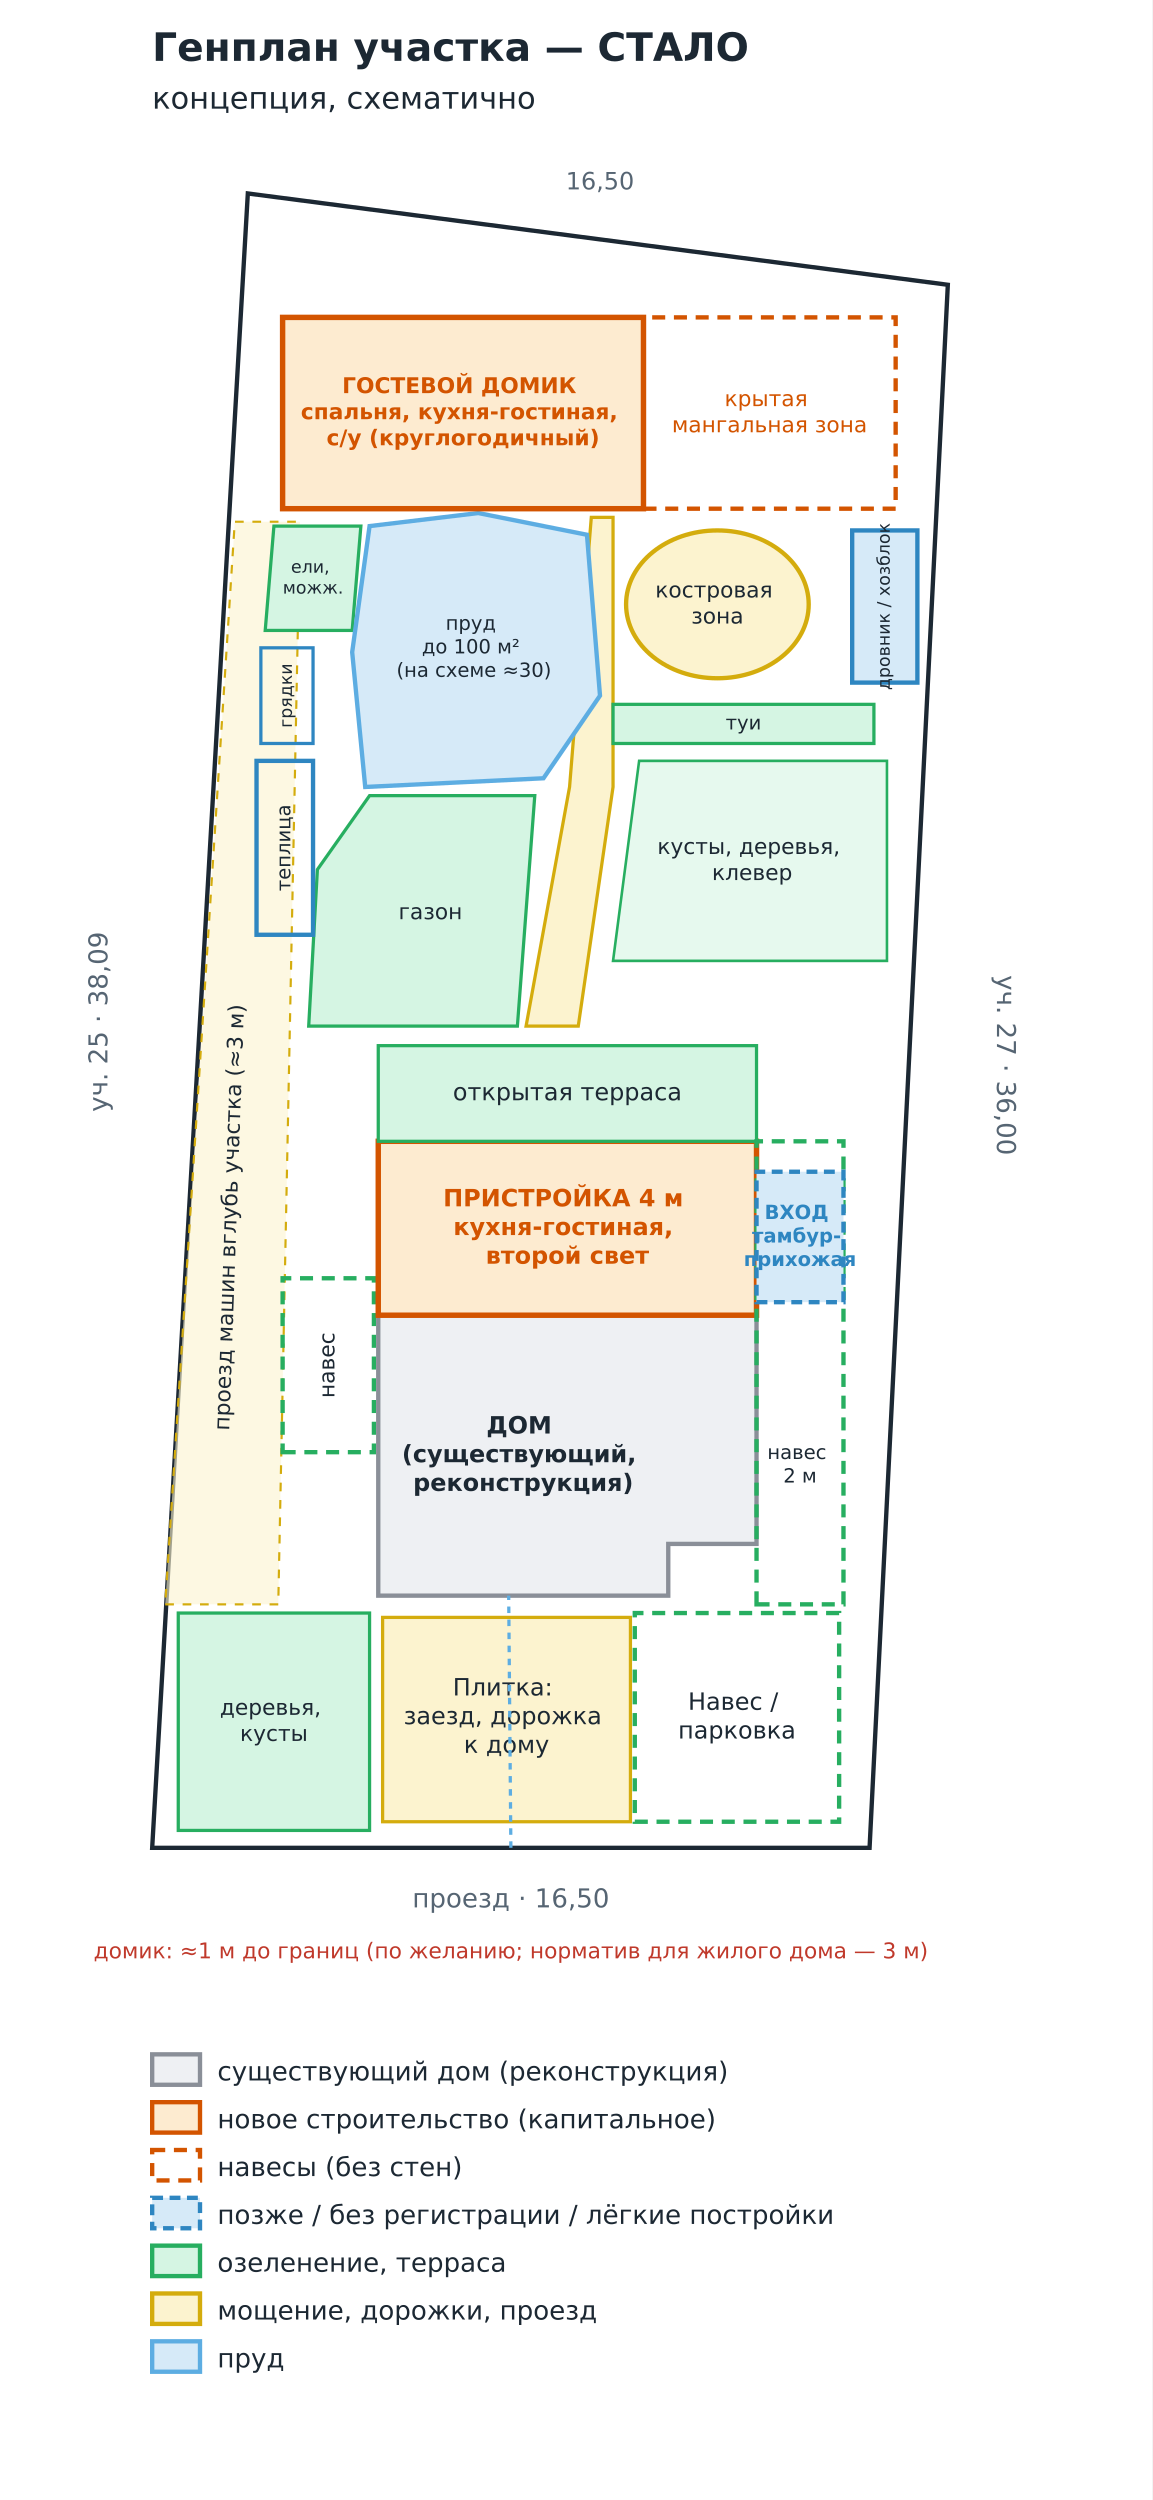
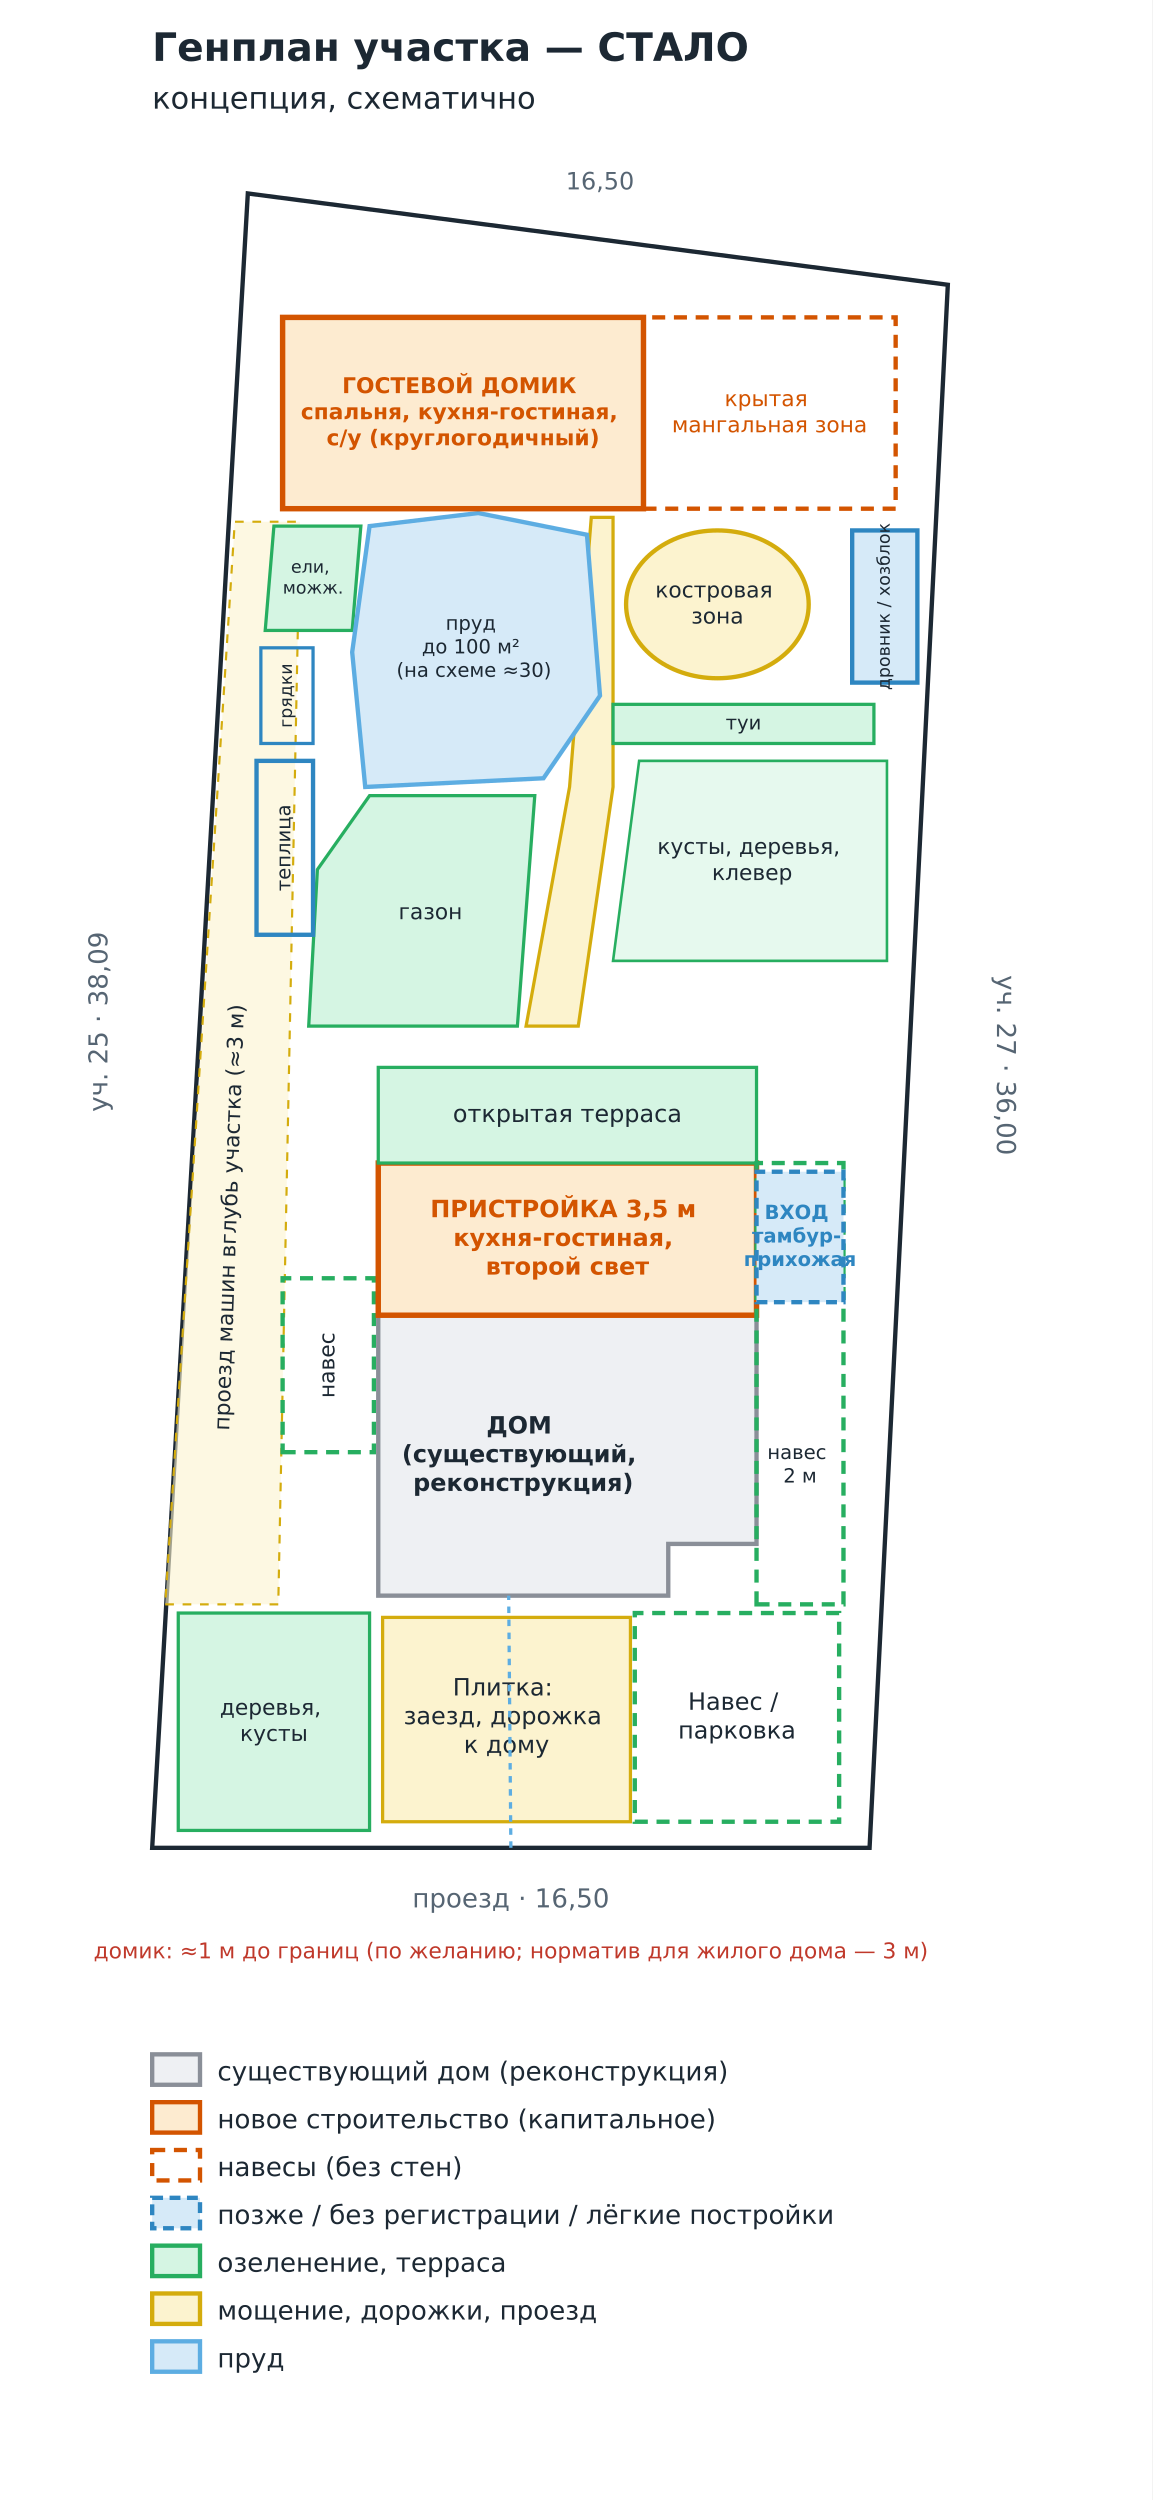
<svg xmlns="http://www.w3.org/2000/svg" width="530" height="1150" viewBox="0 0 530 1150">
  <rect width="100%" height="100%" fill="white" />
  <text x="70" y="28" font-family="DejaVu Sans, Arial, sans-serif" font-size="18" font-weight="bold" fill="#1c2833">Генплан участка — СТАЛО</text>
  <text x="70" y="50" font-family="DejaVu Sans, Arial, sans-serif" font-size="14" font-weight="normal" fill="#1c2833">концепция, схематично</text>
  <polygon points="70.0,850.0 400.0,850.0 436.0,131.0 114.0,89.0" stroke="#1c2833" fill="white" stroke-width="2" fill-opacity="1" />
  <text font-family="DejaVu Sans, Arial, sans-serif" font-size="12" fill="#566573" text-anchor="middle" dominant-baseline="middle">
    <tspan x="235.0" y="874.0">проезд · 16,50</tspan>
  </text>
  <text font-family="DejaVu Sans, Arial, sans-serif" font-size="11" fill="#566573" text-anchor="middle" dominant-baseline="middle">
    <tspan x="276.0" y="84.0">16,50</tspan>
  </text>
  <text font-family="DejaVu Sans, Arial, sans-serif" font-size="12" fill="#566573" text-anchor="middle" dominant-baseline="middle" transform="rotate(-90 46.0 470.0)">
    <tspan x="46.0" y="470.0">уч. 25 · 38,09</tspan>
  </text>
  <text font-family="DejaVu Sans, Arial, sans-serif" font-size="12" fill="#566573" text-anchor="middle" dominant-baseline="middle" transform="rotate(90 462.0 490.0)">
    <tspan x="462.0" y="490.0">уч. 27 · 36,00</tspan>
  </text>
  <text font-family="DejaVu Sans, Arial, sans-serif" font-size="10" fill="#566573" text-anchor="start" dominant-baseline="middle">
    <tspan x="82.0" y="836.0">въезд</tspan>
  </text>
  <polygon points="82.0,842.0 170.0,842.0 170.0,742.0 82.0,742.0" stroke="#27ae60" fill="#d5f5e3" stroke-width="1.5" fill-opacity="1" />
  <text font-family="DejaVu Sans, Arial, sans-serif" font-size="10" fill="#1c2833" text-anchor="middle" dominant-baseline="middle">
    <tspan x="126.0" y="786.0">деревья,</tspan>
    <tspan x="126.0" y="798.0">кусты</tspan>
  </text>
  <polygon points="176.0,838.0 290.0,838.0 290.0,744.0 176.0,744.0" stroke="#d4ac0d" fill="#fcf3cf" stroke-width="1.5" fill-opacity="1" />
  <text font-family="DejaVu Sans, Arial, sans-serif" font-size="11" fill="#1c2833" text-anchor="middle" dominant-baseline="middle">
    <tspan x="233.0" y="776.8">Плитка:</tspan>
    <tspan x="233.0" y="790.0">заезд, дорожка</tspan>
    <tspan x="233.0" y="803.2">к дому</tspan>
  </text>
  <polygon points="292.0,838.0 386.0,838.0 386.0,742.0 292.0,742.0" stroke="#27ae60" fill="none" stroke-width="2" stroke-dasharray="6,4" fill-opacity="1" />
  <text font-family="DejaVu Sans, Arial, sans-serif" font-size="11" fill="#1c2833" text-anchor="middle" dominant-baseline="middle">
    <tspan x="339.0" y="783.4">Навес /</tspan>
    <tspan x="339.0" y="796.6">парковка</tspan>
  </text>
  <polygon points="76.0,738.0 128.0,738.0 138.0,240.0 108.0,240.0" stroke="#d4ac0d" fill="#fcf3cf" stroke-width="1" stroke-dasharray="4,4" fill-opacity="0.6" />
  <text font-family="DejaVu Sans, Arial, sans-serif" font-size="10" fill="#1c2833" text-anchor="middle" dominant-baseline="middle" transform="rotate(-88 106.0 560.0)">
    <tspan x="106.0" y="560.0">проезд машин вглубь участка (≈3 м)</tspan>
  </text>
  <polygon points="130.0,668.0 172.0,668.0 172.0,588.0 130.0,588.0" stroke="#27ae60" fill="none" stroke-width="2" stroke-dasharray="6,4" fill-opacity="1" />
  <text font-family="DejaVu Sans, Arial, sans-serif" font-size="10" fill="#1c2833" text-anchor="middle" dominant-baseline="middle" transform="rotate(-90 151.0 628.0)">
    <tspan x="151.0" y="628.0">навес</tspan>
  </text>
  <polygon points="174.0,734.0 307.4,734.0 307.4,710.2 348.0,710.2 348.0,605.0 174.0,605.0" stroke="#8a8f98" fill="#eef0f3" stroke-width="2" fill-opacity="1" />
  <text font-family="DejaVu Sans, Arial, sans-serif" font-size="11" fill="#1c2833" text-anchor="middle" dominant-baseline="middle" font-weight="bold">
    <tspan x="240.7" y="656.3">ДОМ</tspan>
    <tspan x="240.7" y="669.5">(существующий,</tspan>
    <tspan x="240.7" y="682.7">реконструкция)</tspan>
  </text>
-   <polygon points="174.0,605.0 348.0,605.0 348.0,525.0 174.0,525.0" stroke="#d35400" fill="#fdebd0" stroke-width="2.5" fill-opacity="1" />
+   <polygon points="174.0,605.0 348.0,605.0 348.0,535.0 174.0,535.0" stroke="#d35400" fill="#fdebd0" stroke-width="2.5" fill-opacity="1" />
  <text font-family="DejaVu Sans, Arial, sans-serif" font-size="11" fill="#d35400" text-anchor="middle" dominant-baseline="middle" font-weight="bold">
-     <tspan x="261.0" y="551.8">ПРИСТРОЙКА 4 м</tspan>
-     <tspan x="261.0" y="565.0">кухня-гостиная,</tspan>
-     <tspan x="261.0" y="578.2">второй свет</tspan>
+     <tspan x="261.0" y="556.8">ПРИСТРОЙКА 3,5 м</tspan>
+     <tspan x="261.0" y="570.0">кухня-гостиная,</tspan>
+     <tspan x="261.0" y="583.2">второй свет</tspan>
  </text>
-   <polygon points="174.0,525.0 348.0,525.0 348.0,481.0 174.0,481.0" stroke="#27ae60" fill="#d5f5e3" stroke-width="1.5" fill-opacity="1" />
+   <polygon points="174.0,535.0 348.0,535.0 348.0,491.0 174.0,491.0" stroke="#27ae60" fill="#d5f5e3" stroke-width="1.5" fill-opacity="1" />
  <text font-family="DejaVu Sans, Arial, sans-serif" font-size="11" fill="#1c2833" text-anchor="middle" dominant-baseline="middle">
-     <tspan x="261.0" y="503.0">открытая терраса</tspan>
+     <tspan x="261.0" y="513.0">открытая терраса</tspan>
  </text>
-   <polygon points="348.0,738.0 388.0,738.0 388.0,525.0 348.0,525.0" stroke="#27ae60" fill="none" stroke-width="2" stroke-dasharray="6,4" fill-opacity="1" />
+   <polygon points="348.0,738.0 388.0,738.0 388.0,535.0 348.0,535.0" stroke="#27ae60" fill="none" stroke-width="2" stroke-dasharray="6,4" fill-opacity="1" />
  <polygon points="348.0,599.0 388.0,599.0 388.0,539.0 348.0,539.0" stroke="#2e86c1" fill="#d6eaf8" stroke-width="2" stroke-dasharray="5,3" fill-opacity="1" />
  <text font-family="DejaVu Sans, Arial, sans-serif" font-size="9" fill="#2e86c1" text-anchor="middle" dominant-baseline="middle" font-weight="bold">
    <tspan x="368.0" y="558.2">ВХОД</tspan>
    <tspan x="368.0" y="569.0">тамбур-</tspan>
    <tspan x="368.0" y="579.8">прихожая</tspan>
  </text>
  <text font-family="DejaVu Sans, Arial, sans-serif" font-size="9" fill="#1c2833" text-anchor="middle" dominant-baseline="middle">
    <tspan x="368.0" y="668.6">навес</tspan>
    <tspan x="368.0" y="679.4">2 м</tspan>
  </text>
  <polygon points="242.0,472.0 266.0,472.0 282.0,362.0 282.0,238.0 272.0,238.0 262.0,362.0" stroke="#d4ac0d" fill="#fcf3cf" stroke-width="1.5" fill-opacity="1" />
  <polygon points="142.0,472.0 238.0,472.0 246.0,366.0 170.0,366.0 146.0,400.0" stroke="#27ae60" fill="#d5f5e3" stroke-width="1.5" fill-opacity="1" />
  <text font-family="DejaVu Sans, Arial, sans-serif" font-size="10" fill="#1c2833" text-anchor="middle" dominant-baseline="middle">
    <tspan x="198.0" y="420.0">газон</tspan>
  </text>
  <polygon points="118.0,430.0 144.0,430.0 144.0,350.0 118.0,350.0" stroke="#2e86c1" fill="none" stroke-width="2" fill-opacity="1" />
  <text font-family="DejaVu Sans, Arial, sans-serif" font-size="9" fill="#1c2833" text-anchor="middle" dominant-baseline="middle" transform="rotate(-90 131.0 390.0)">
    <tspan x="131.0" y="390.0">теплица</tspan>
  </text>
  <polygon points="120.0,342.0 144.0,342.0 144.0,298.0 120.0,298.0" stroke="#2e86c1" fill="none" stroke-width="1.5" fill-opacity="1" />
  <text font-family="DejaVu Sans, Arial, sans-serif" font-size="8" fill="#1c2833" text-anchor="middle" dominant-baseline="middle" transform="rotate(-90 132.0 320.0)">
    <tspan x="132.0" y="320.0">грядки</tspan>
  </text>
  <polygon points="122.0,290.0 162.0,290.0 166.0,242.0 126.0,242.0" stroke="#27ae60" fill="#d5f5e3" stroke-width="1.5" fill-opacity="1" />
  <text font-family="DejaVu Sans, Arial, sans-serif" font-size="8" fill="#1c2833" text-anchor="middle" dominant-baseline="middle">
    <tspan x="144.0" y="261.2">ели,</tspan>
    <tspan x="144.0" y="270.8">можж.</tspan>
  </text>
  <polygon points="168.0,362.0 250.0,358.0 276.0,320.0 270.0,246.0 220.0,236.0 170.0,242.0 162.0,300.0" stroke="#5dade2" fill="#d6eaf8" stroke-width="2" fill-opacity="1" />
  <text font-family="DejaVu Sans, Arial, sans-serif" font-size="9" fill="#1c2833" text-anchor="middle" dominant-baseline="middle">
    <tspan x="218.0" y="287.2">пруд</tspan>
    <tspan x="218.0" y="298.0">до 100 м²</tspan>
    <tspan x="218.0" y="308.8">(на схеме ≈30)</tspan>
  </text>
  <ellipse cx="330.0" cy="278.0" rx="42.0" ry="34.0" stroke="#d4ac0d" fill="#fcf3cf" stroke-width="2" />
  <text font-family="DejaVu Sans, Arial, sans-serif" font-size="10" fill="#1c2833" text-anchor="middle" dominant-baseline="middle">
    <tspan x="330.0" y="272.0">костровая</tspan>
    <tspan x="330.0" y="284.0">зона</tspan>
  </text>
  <polygon points="282.0,342.0 402.0,342.0 402.0,324.0 282.0,324.0" stroke="#27ae60" fill="#d5f5e3" stroke-width="1.5" fill-opacity="1" />
  <text font-family="DejaVu Sans, Arial, sans-serif" font-size="9" fill="#1c2833" text-anchor="middle" dominant-baseline="middle">
    <tspan x="342.0" y="333.0">туи</tspan>
  </text>
  <polygon points="282.0,442.0 408.0,442.0 408.0,350.0 294.0,350.0" stroke="#27ae60" fill="#d5f5e3" stroke-width="1.2" fill-opacity="0.6" />
  <text font-family="DejaVu Sans, Arial, sans-serif" font-size="10" fill="#1c2833" text-anchor="middle" dominant-baseline="middle">
    <tspan x="346.0" y="390.0">кусты, деревья,</tspan>
    <tspan x="346.0" y="402.0">клевер</tspan>
  </text>
  <polygon points="392.0,314.0 422.0,314.0 422.0,244.0 392.0,244.0" stroke="#2e86c1" fill="#d6eaf8" stroke-width="2" fill-opacity="1" />
  <text font-family="DejaVu Sans, Arial, sans-serif" font-size="8" fill="#1c2833" text-anchor="middle" dominant-baseline="middle" transform="rotate(-90 407.0 279.0)">
    <tspan x="407.0" y="279.0">дровник / хозблок</tspan>
  </text>
  <polygon points="130.0,234.0 296.0,234.0 296.0,146.0 130.0,146.0" stroke="#d35400" fill="#fdebd0" stroke-width="2.5" fill-opacity="1" />
  <text font-family="DejaVu Sans, Arial, sans-serif" font-size="10" fill="#d35400" text-anchor="middle" dominant-baseline="middle" font-weight="bold">
    <tspan x="213.0" y="178.0">ГОСТЕВОЙ ДОМИК</tspan>
    <tspan x="213.0" y="190.0">спальня, кухня-гостиная,</tspan>
    <tspan x="213.0" y="202.0">с/у (круглогодичный)</tspan>
  </text>
  <polygon points="296.0,234.0 412.0,234.0 412.0,146.0 296.0,146.0" stroke="#d35400" fill="none" stroke-width="2" stroke-dasharray="6,4" fill-opacity="1" />
  <text font-family="DejaVu Sans, Arial, sans-serif" font-size="10" fill="#d35400" text-anchor="middle" dominant-baseline="middle">
    <tspan x="354.0" y="184.0">крытая</tspan>
    <tspan x="354.0" y="196.0">мангальная зона</tspan>
  </text>
  <text font-family="DejaVu Sans, Arial, sans-serif" font-size="10" fill="#c0392b" text-anchor="middle" dominant-baseline="middle">
    <tspan x="235.0" y="898.0">домик: ≈1 м до границ (по желанию; норматив для жилого дома — 3 м)</tspan>
  </text>
  <line x1="235.0" y1="850.0" x2="234.0" y2="734.0" stroke="#5dade2" stroke-width="1.5" stroke-dasharray="3,3" />
  <text font-family="DejaVu Sans, Arial, sans-serif" font-size="8" fill="#1c2833" text-anchor="middle" dominant-baseline="middle">
    <tspan x="214.0" y="758.0" />
  </text>
  <rect x="70" y="945" width="22" height="14" stroke="#8a8f98" fill="#eef0f3" stroke-width="2" />
  <text x="100" y="957" font-family="DejaVu Sans, Arial, sans-serif" font-size="12" fill="#1c2833" text-anchor="start">существующий дом (реконструкция)</text>
  <rect x="70" y="967" width="22" height="14" stroke="#d35400" fill="#fdebd0" stroke-width="2" />
  <text x="100" y="979" font-family="DejaVu Sans, Arial, sans-serif" font-size="12" fill="#1c2833" text-anchor="start">новое строительство (капитальное)</text>
  <rect x="70" y="989" width="22" height="14" stroke="#d35400" fill="none" stroke-width="2" stroke-dasharray="6,4" />
  <text x="100" y="1001" font-family="DejaVu Sans, Arial, sans-serif" font-size="12" fill="#1c2833" text-anchor="start">навесы (без стен)</text>
  <rect x="70" y="1011" width="22" height="14" stroke="#2e86c1" fill="#d6eaf8" stroke-width="2" stroke-dasharray="5,3" />
  <text x="100" y="1023" font-family="DejaVu Sans, Arial, sans-serif" font-size="12" fill="#1c2833" text-anchor="start">позже / без регистрации / лёгкие постройки</text>
  <rect x="70" y="1033" width="22" height="14" stroke="#27ae60" fill="#d5f5e3" stroke-width="2" />
  <text x="100" y="1045" font-family="DejaVu Sans, Arial, sans-serif" font-size="12" fill="#1c2833" text-anchor="start">озеленение, терраса</text>
  <rect x="70" y="1055" width="22" height="14" stroke="#d4ac0d" fill="#fcf3cf" stroke-width="2" />
  <text x="100" y="1067" font-family="DejaVu Sans, Arial, sans-serif" font-size="12" fill="#1c2833" text-anchor="start">мощение, дорожки, проезд</text>
  <rect x="70" y="1077" width="22" height="14" stroke="#5dade2" fill="#d6eaf8" stroke-width="2" />
  <text x="100" y="1089" font-family="DejaVu Sans, Arial, sans-serif" font-size="12" fill="#1c2833" text-anchor="start">пруд</text>
</svg>
